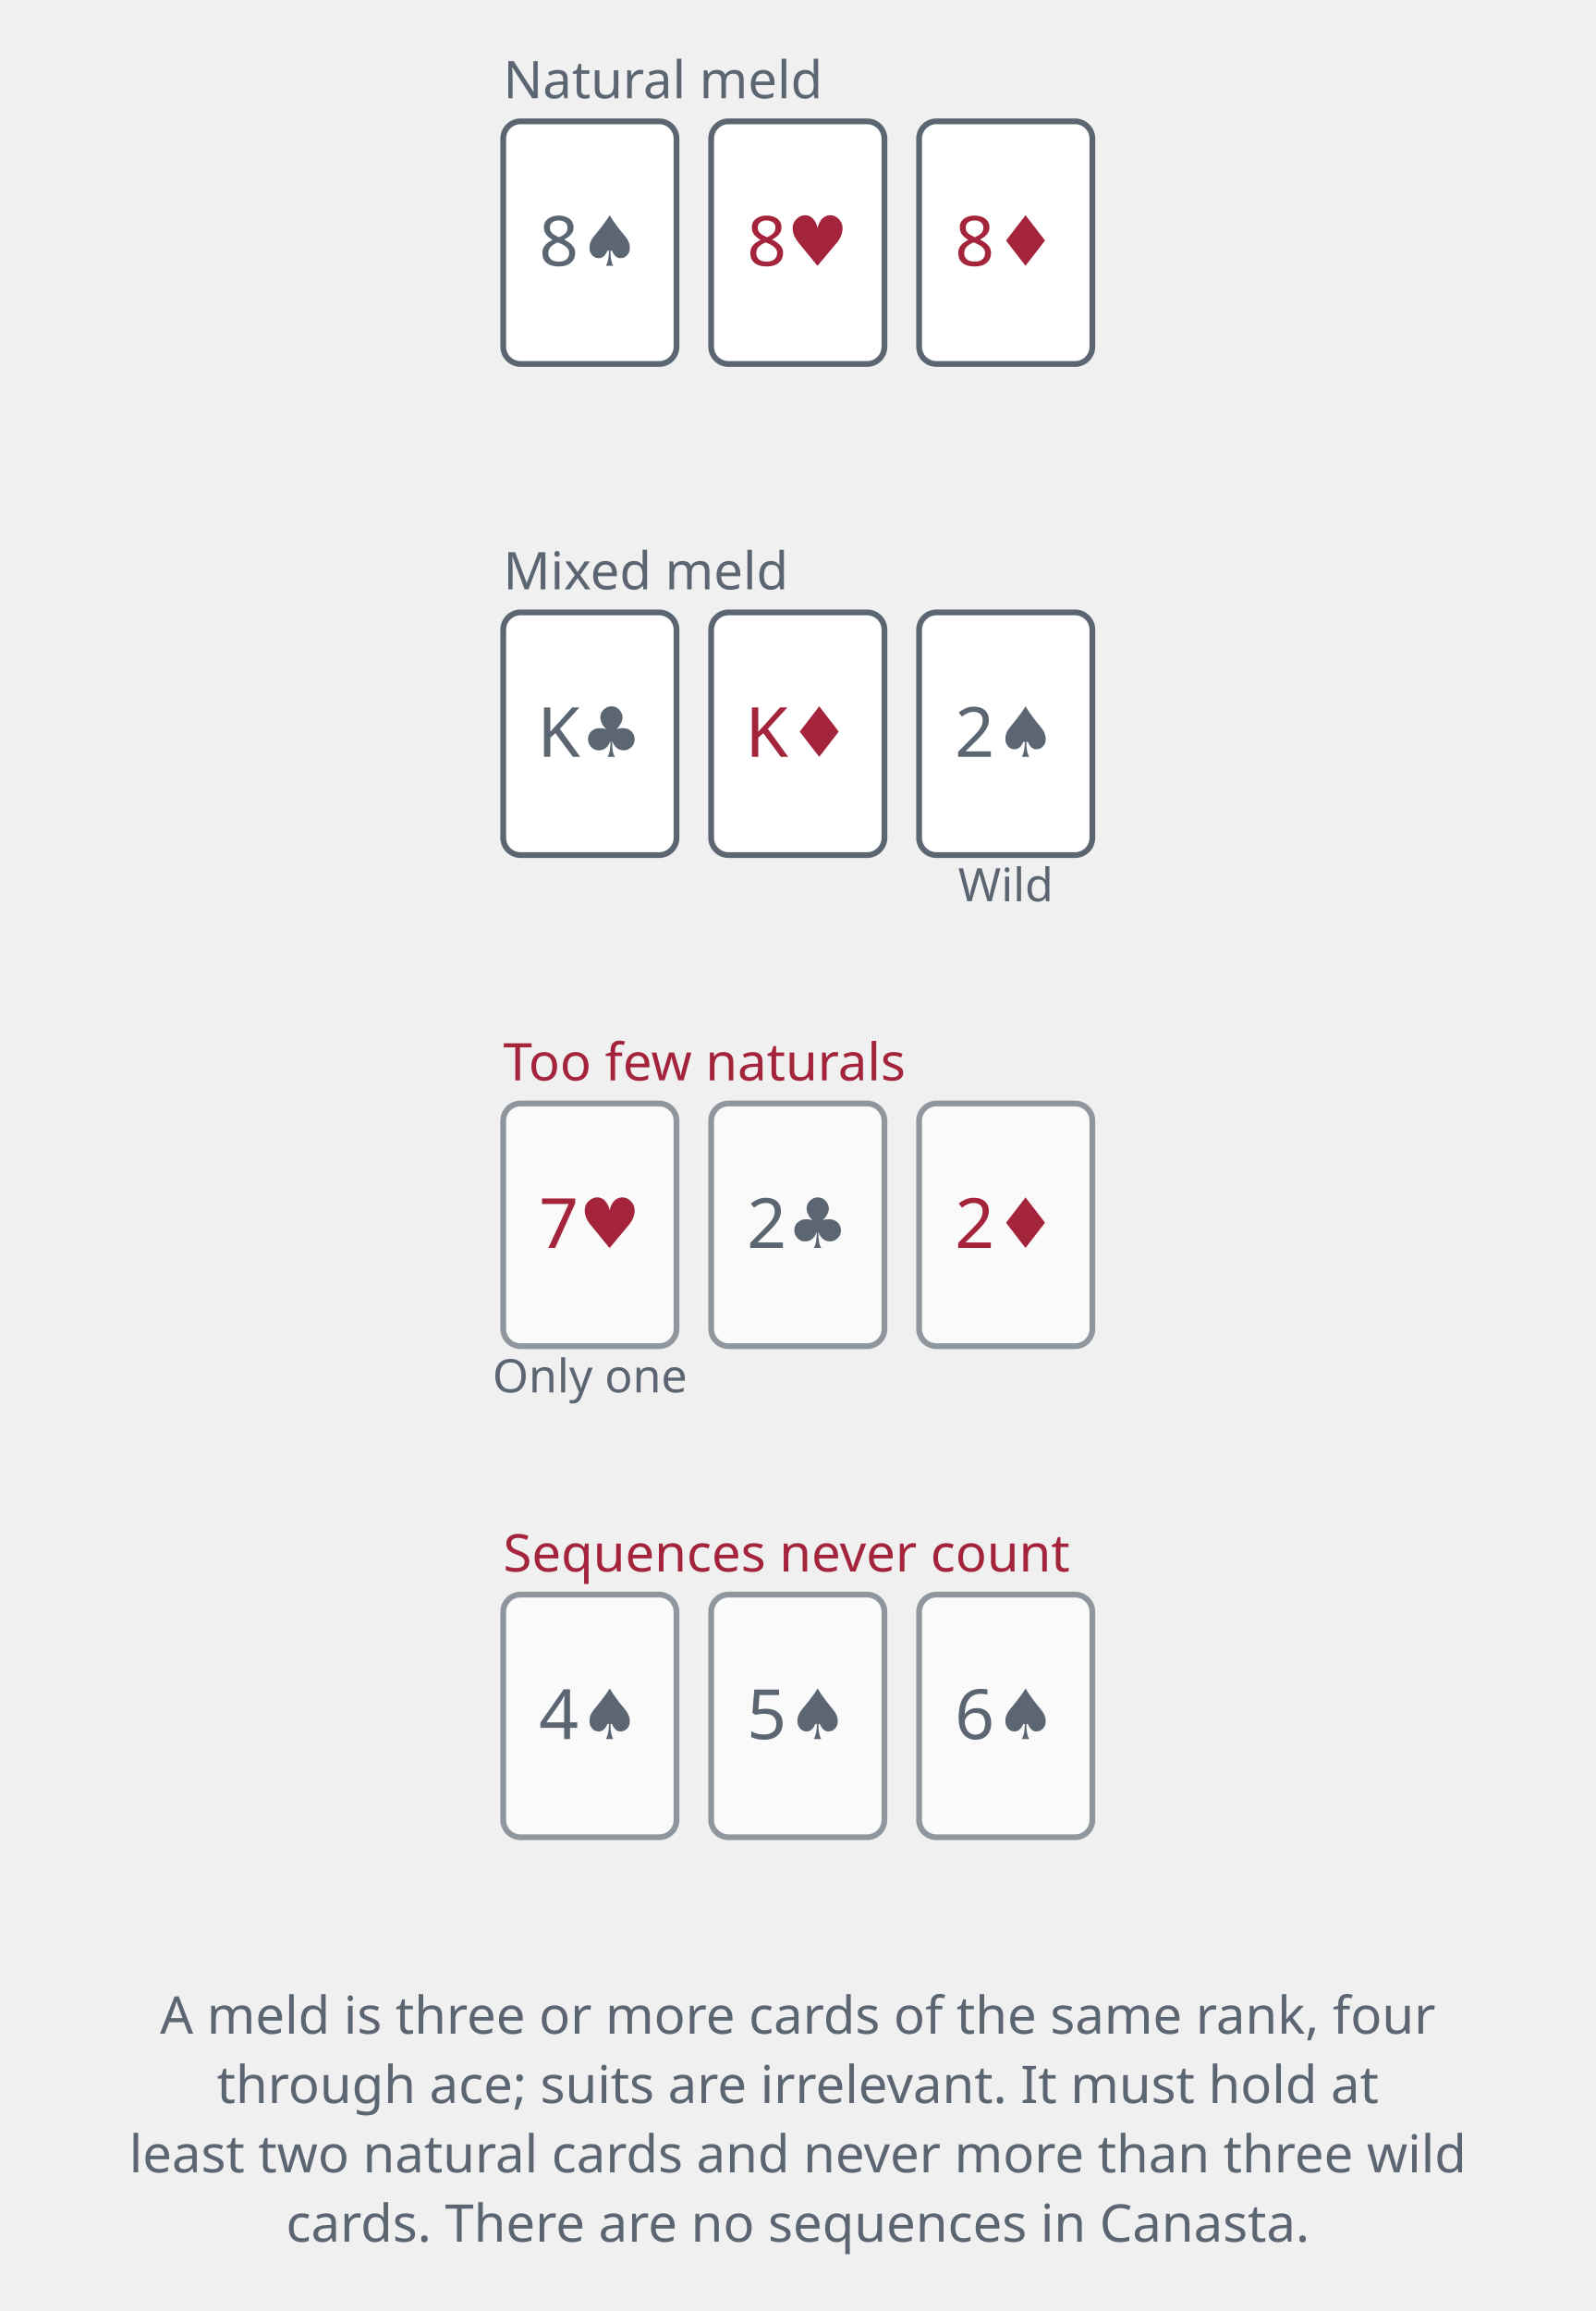
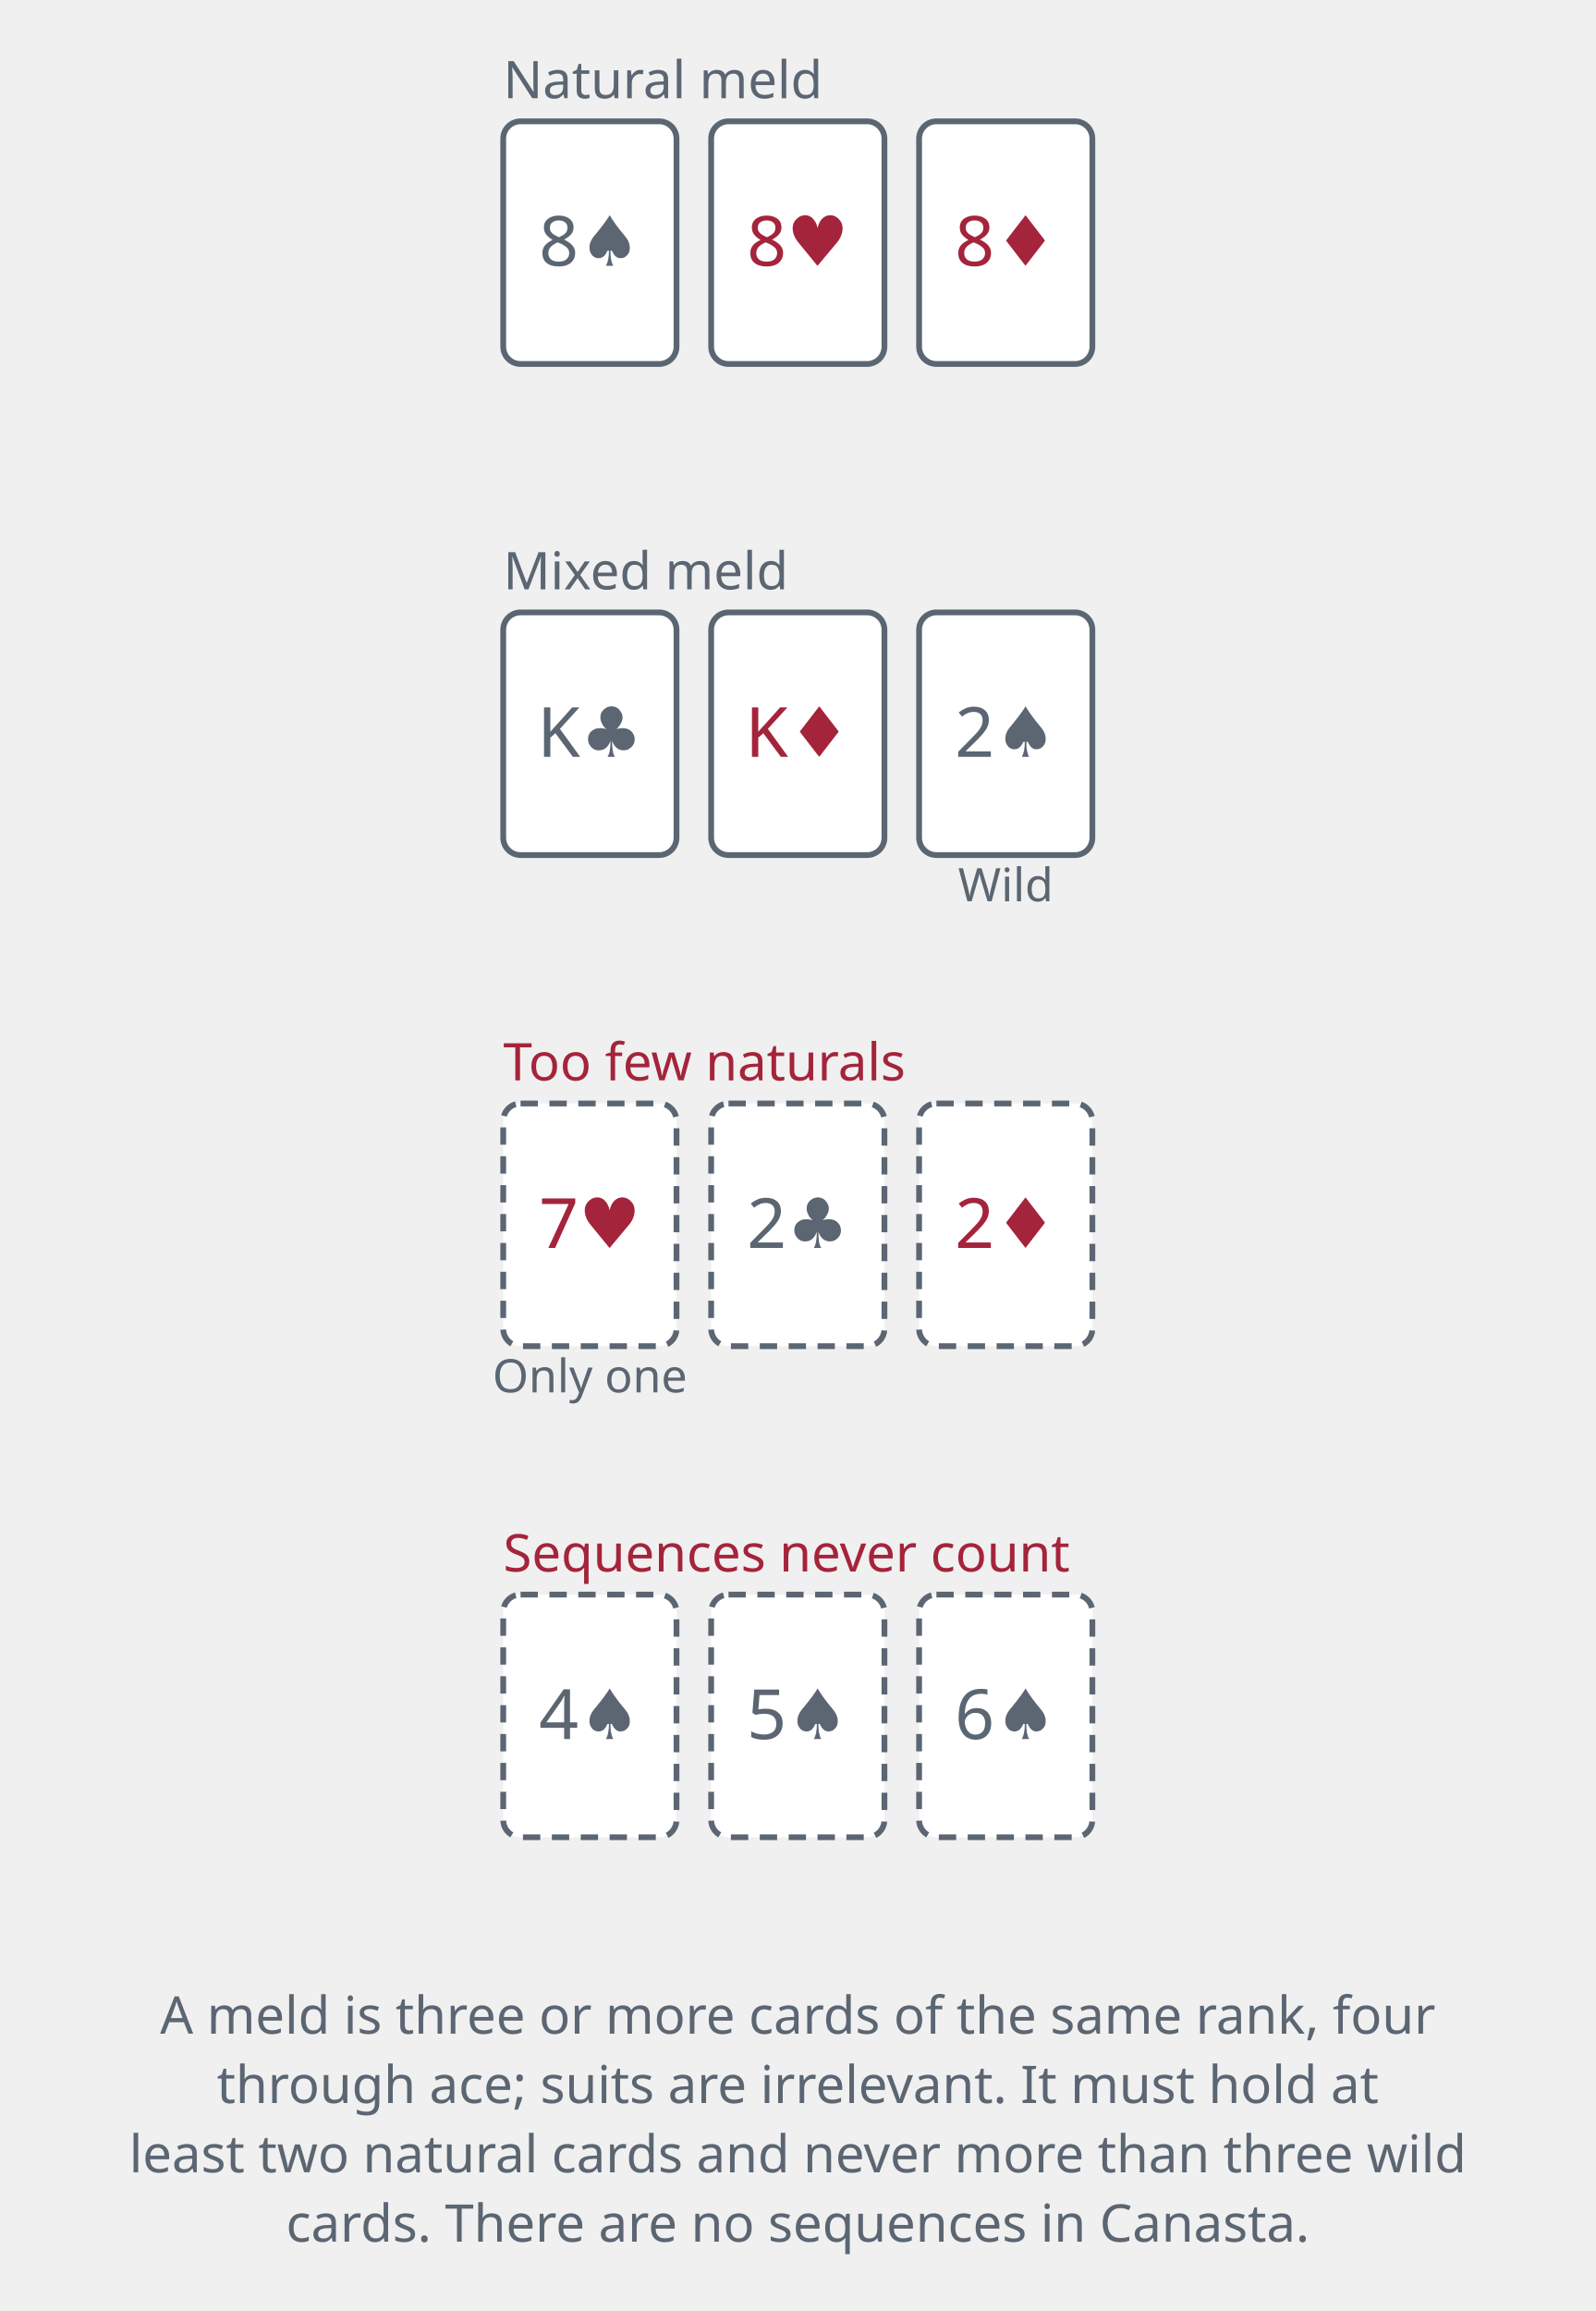
<svg xmlns="http://www.w3.org/2000/svg" viewBox="0 0 276 400" width="442" height="640" role="img" aria-label="Canasta: A meld is three or more cards of the same rank, four through ace; suits are irrelevant. It must hold at least two natural cards and never more than three wild cards. There are no sequences in Canasta.">
  <rect x="87.0" y="21.0" width="30" height="42" rx="3" fill="#ffffff" stroke="#5b6672" stroke-width="1" />
  <text x="102.0" y="46.0" text-anchor="middle" font-family="system-ui, sans-serif" font-size="12" fill="#5b6672">8♠</text>
  <rect x="123.0" y="21.0" width="30" height="42" rx="3" fill="#ffffff" stroke="#5b6672" stroke-width="1" />
  <text x="138.0" y="46.0" text-anchor="middle" font-family="system-ui, sans-serif" font-size="12" fill="#a4243b">8♥</text>
  <rect x="159.0" y="21.0" width="30" height="42" rx="3" fill="#ffffff" stroke="#5b6672" stroke-width="1" />
  <text x="174.0" y="46.0" text-anchor="middle" font-family="system-ui, sans-serif" font-size="12" fill="#a4243b">8♦</text>
  <rect x="87.0" y="106.0" width="30" height="42" rx="3" fill="#ffffff" stroke="#5b6672" stroke-width="1" />
  <text x="102.0" y="131.0" text-anchor="middle" font-family="system-ui, sans-serif" font-size="12" fill="#5b6672">K♣</text>
  <rect x="123.0" y="106.0" width="30" height="42" rx="3" fill="#ffffff" stroke="#5b6672" stroke-width="1" />
  <text x="138.0" y="131.0" text-anchor="middle" font-family="system-ui, sans-serif" font-size="12" fill="#a4243b">K♦</text>
  <rect x="159.0" y="106.0" width="30" height="42" rx="3" fill="#ffffff" stroke="#5b6672" stroke-width="1" />
  <text x="174.0" y="131.0" text-anchor="middle" font-family="system-ui, sans-serif" font-size="12" fill="#5b6672">2♠</text>
  <text x="174.0" y="156.0" text-anchor="middle" font-family="system-ui, sans-serif" font-size="8" fill="#5b6672">Wild</text>
-   <rect x="87.0" y="191.0" width="30" height="42" rx="3" fill="#ffffff" stroke="#5b6672" stroke-width="1" opacity="0.65" />
+   <rect x="87.0" y="191.0" width="30" height="42" rx="3" fill="#ffffff" stroke="#5b6672" stroke-width="1" stroke-dasharray="3 2" />
  <text x="102.0" y="216.0" text-anchor="middle" font-family="system-ui, sans-serif" font-size="12" fill="#a4243b">7♥</text>
  <text x="102.0" y="241.0" text-anchor="middle" font-family="system-ui, sans-serif" font-size="8" fill="#5b6672">Only one</text>
-   <rect x="123.0" y="191.0" width="30" height="42" rx="3" fill="#ffffff" stroke="#5b6672" stroke-width="1" opacity="0.65" />
+   <rect x="123.0" y="191.0" width="30" height="42" rx="3" fill="#ffffff" stroke="#5b6672" stroke-width="1" stroke-dasharray="3 2" />
  <text x="138.0" y="216.0" text-anchor="middle" font-family="system-ui, sans-serif" font-size="12" fill="#5b6672">2♣</text>
-   <rect x="159.0" y="191.0" width="30" height="42" rx="3" fill="#ffffff" stroke="#5b6672" stroke-width="1" opacity="0.65" />
+   <rect x="159.0" y="191.0" width="30" height="42" rx="3" fill="#ffffff" stroke="#5b6672" stroke-width="1" stroke-dasharray="3 2" />
  <text x="174.0" y="216.0" text-anchor="middle" font-family="system-ui, sans-serif" font-size="12" fill="#a4243b">2♦</text>
-   <rect x="87.0" y="276.0" width="30" height="42" rx="3" fill="#ffffff" stroke="#5b6672" stroke-width="1" opacity="0.65" />
+   <rect x="87.0" y="276.0" width="30" height="42" rx="3" fill="#ffffff" stroke="#5b6672" stroke-width="1" stroke-dasharray="3 2" />
  <text x="102.0" y="301.0" text-anchor="middle" font-family="system-ui, sans-serif" font-size="12" fill="#5b6672">4♠</text>
-   <rect x="123.0" y="276.0" width="30" height="42" rx="3" fill="#ffffff" stroke="#5b6672" stroke-width="1" opacity="0.65" />
+   <rect x="123.0" y="276.0" width="30" height="42" rx="3" fill="#ffffff" stroke="#5b6672" stroke-width="1" stroke-dasharray="3 2" />
  <text x="138.0" y="301.0" text-anchor="middle" font-family="system-ui, sans-serif" font-size="12" fill="#5b6672">5♠</text>
-   <rect x="159.0" y="276.0" width="30" height="42" rx="3" fill="#ffffff" stroke="#5b6672" stroke-width="1" opacity="0.65" />
+   <rect x="159.0" y="276.0" width="30" height="42" rx="3" fill="#ffffff" stroke="#5b6672" stroke-width="1" stroke-dasharray="3 2" />
  <text x="174.0" y="301.0" text-anchor="middle" font-family="system-ui, sans-serif" font-size="12" fill="#5b6672">6♠</text>
  <text x="87.0" y="17.0" font-family="system-ui, sans-serif" font-size="9" fill="#5b6672">Natural meld</text>
  <text x="87.0" y="102.0" font-family="system-ui, sans-serif" font-size="9" fill="#5b6672">Mixed meld</text>
  <text x="87.0" y="187.0" font-family="system-ui, sans-serif" font-size="9" fill="#a4243b">Too few naturals</text>
  <text x="87.0" y="272.0" font-family="system-ui, sans-serif" font-size="9" fill="#a4243b">Sequences never count</text>
  <text x="138.0" y="352.0" text-anchor="middle" font-family="system-ui, sans-serif" font-size="9" fill="#5b6672">A meld is three or more cards of the same rank, four</text>
  <text x="138.0" y="364.0" text-anchor="middle" font-family="system-ui, sans-serif" font-size="9" fill="#5b6672">through ace; suits are irrelevant. It must hold at</text>
  <text x="138.0" y="376.0" text-anchor="middle" font-family="system-ui, sans-serif" font-size="9" fill="#5b6672">least two natural cards and never more than three wild</text>
  <text x="138.0" y="388.0" text-anchor="middle" font-family="system-ui, sans-serif" font-size="9" fill="#5b6672">cards. There are no sequences in Canasta.</text>
</svg>
